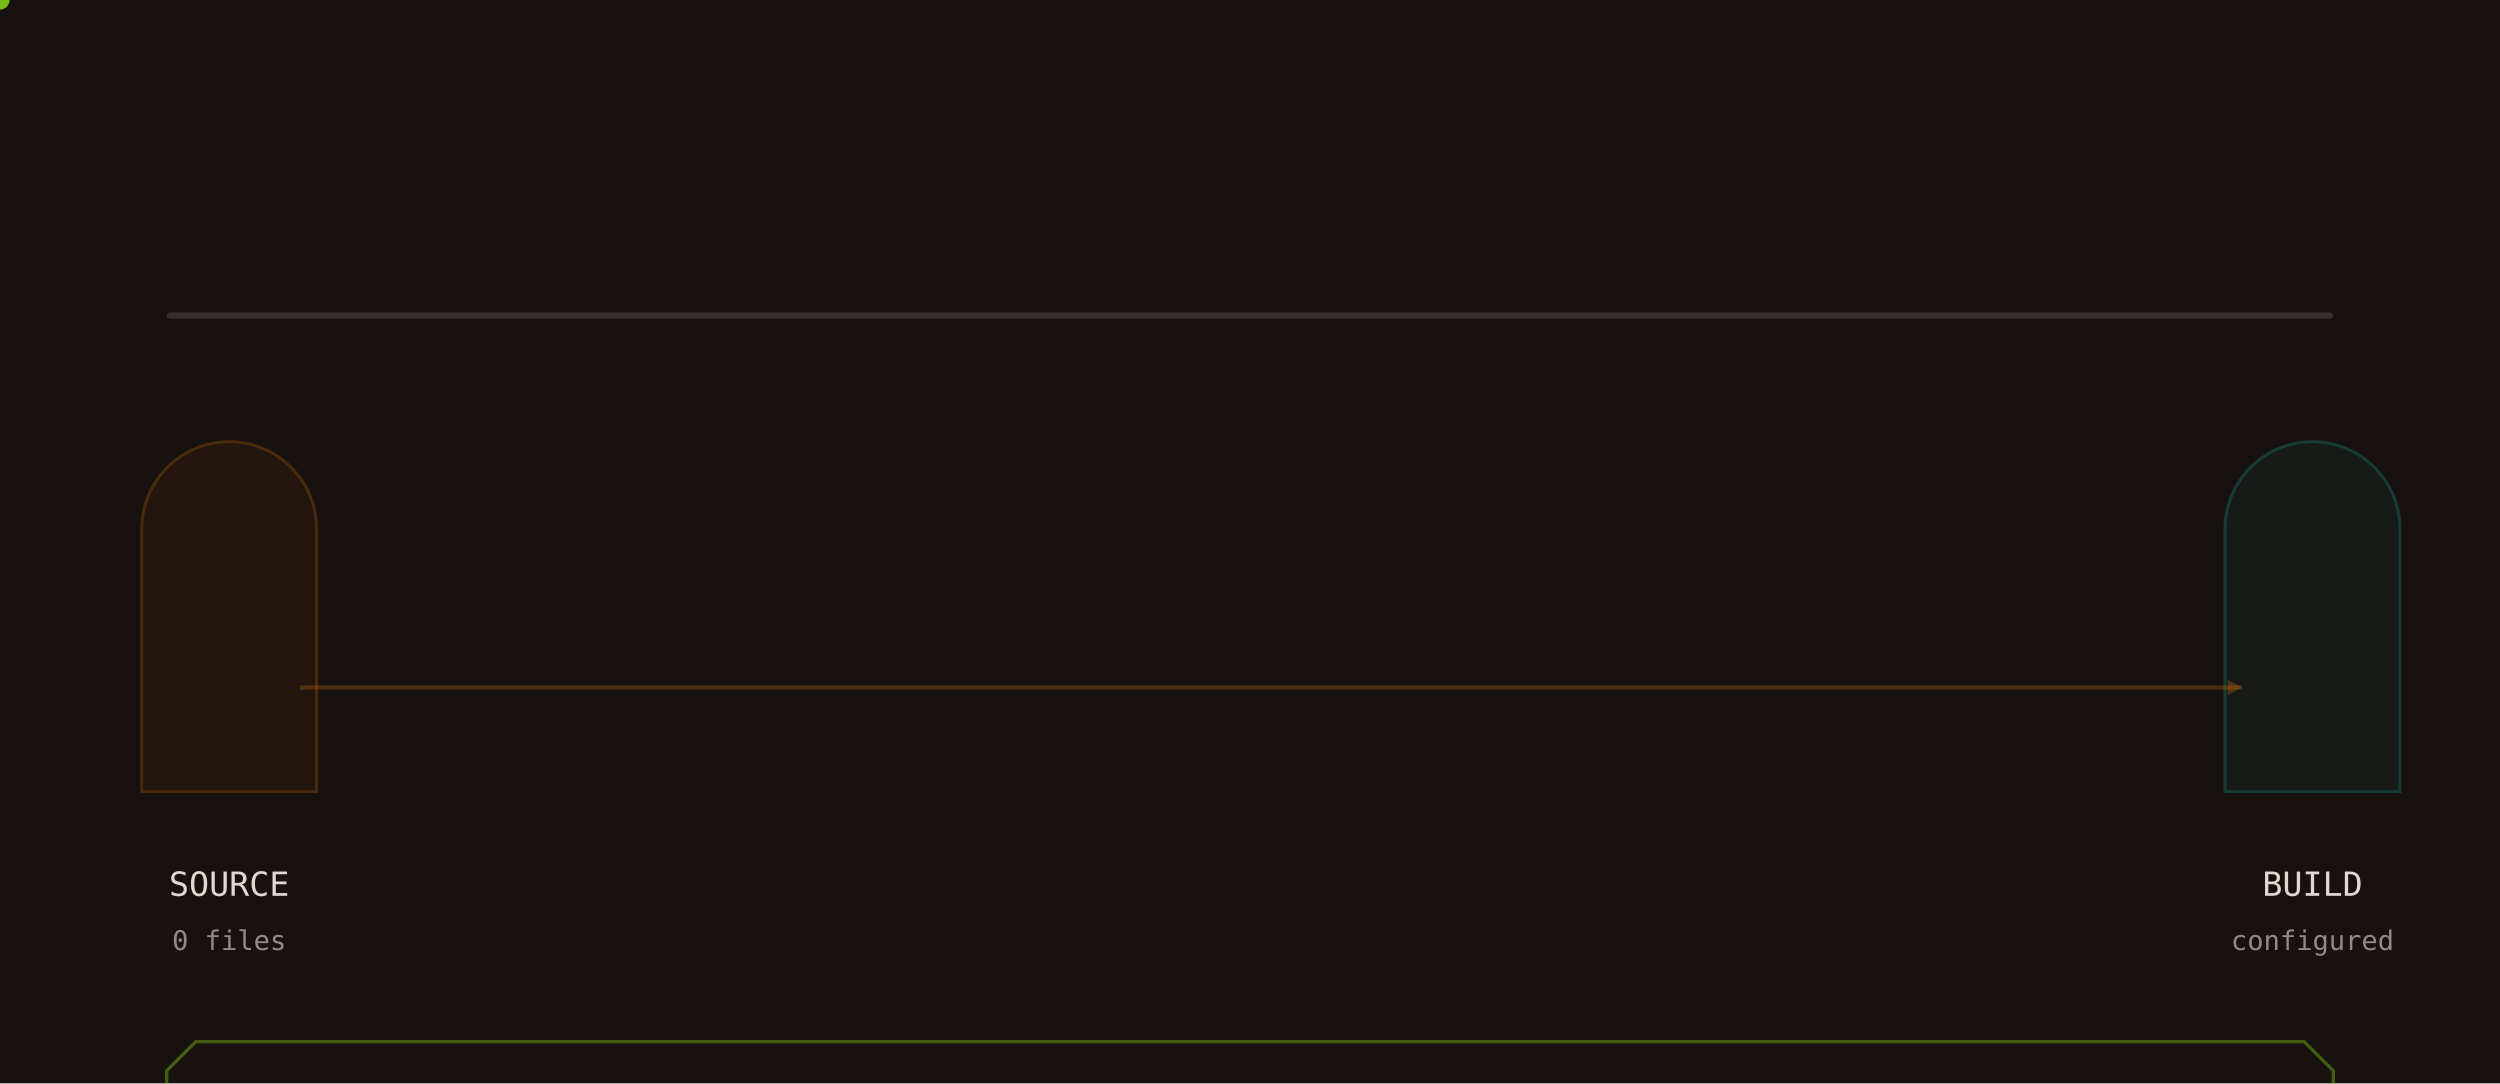
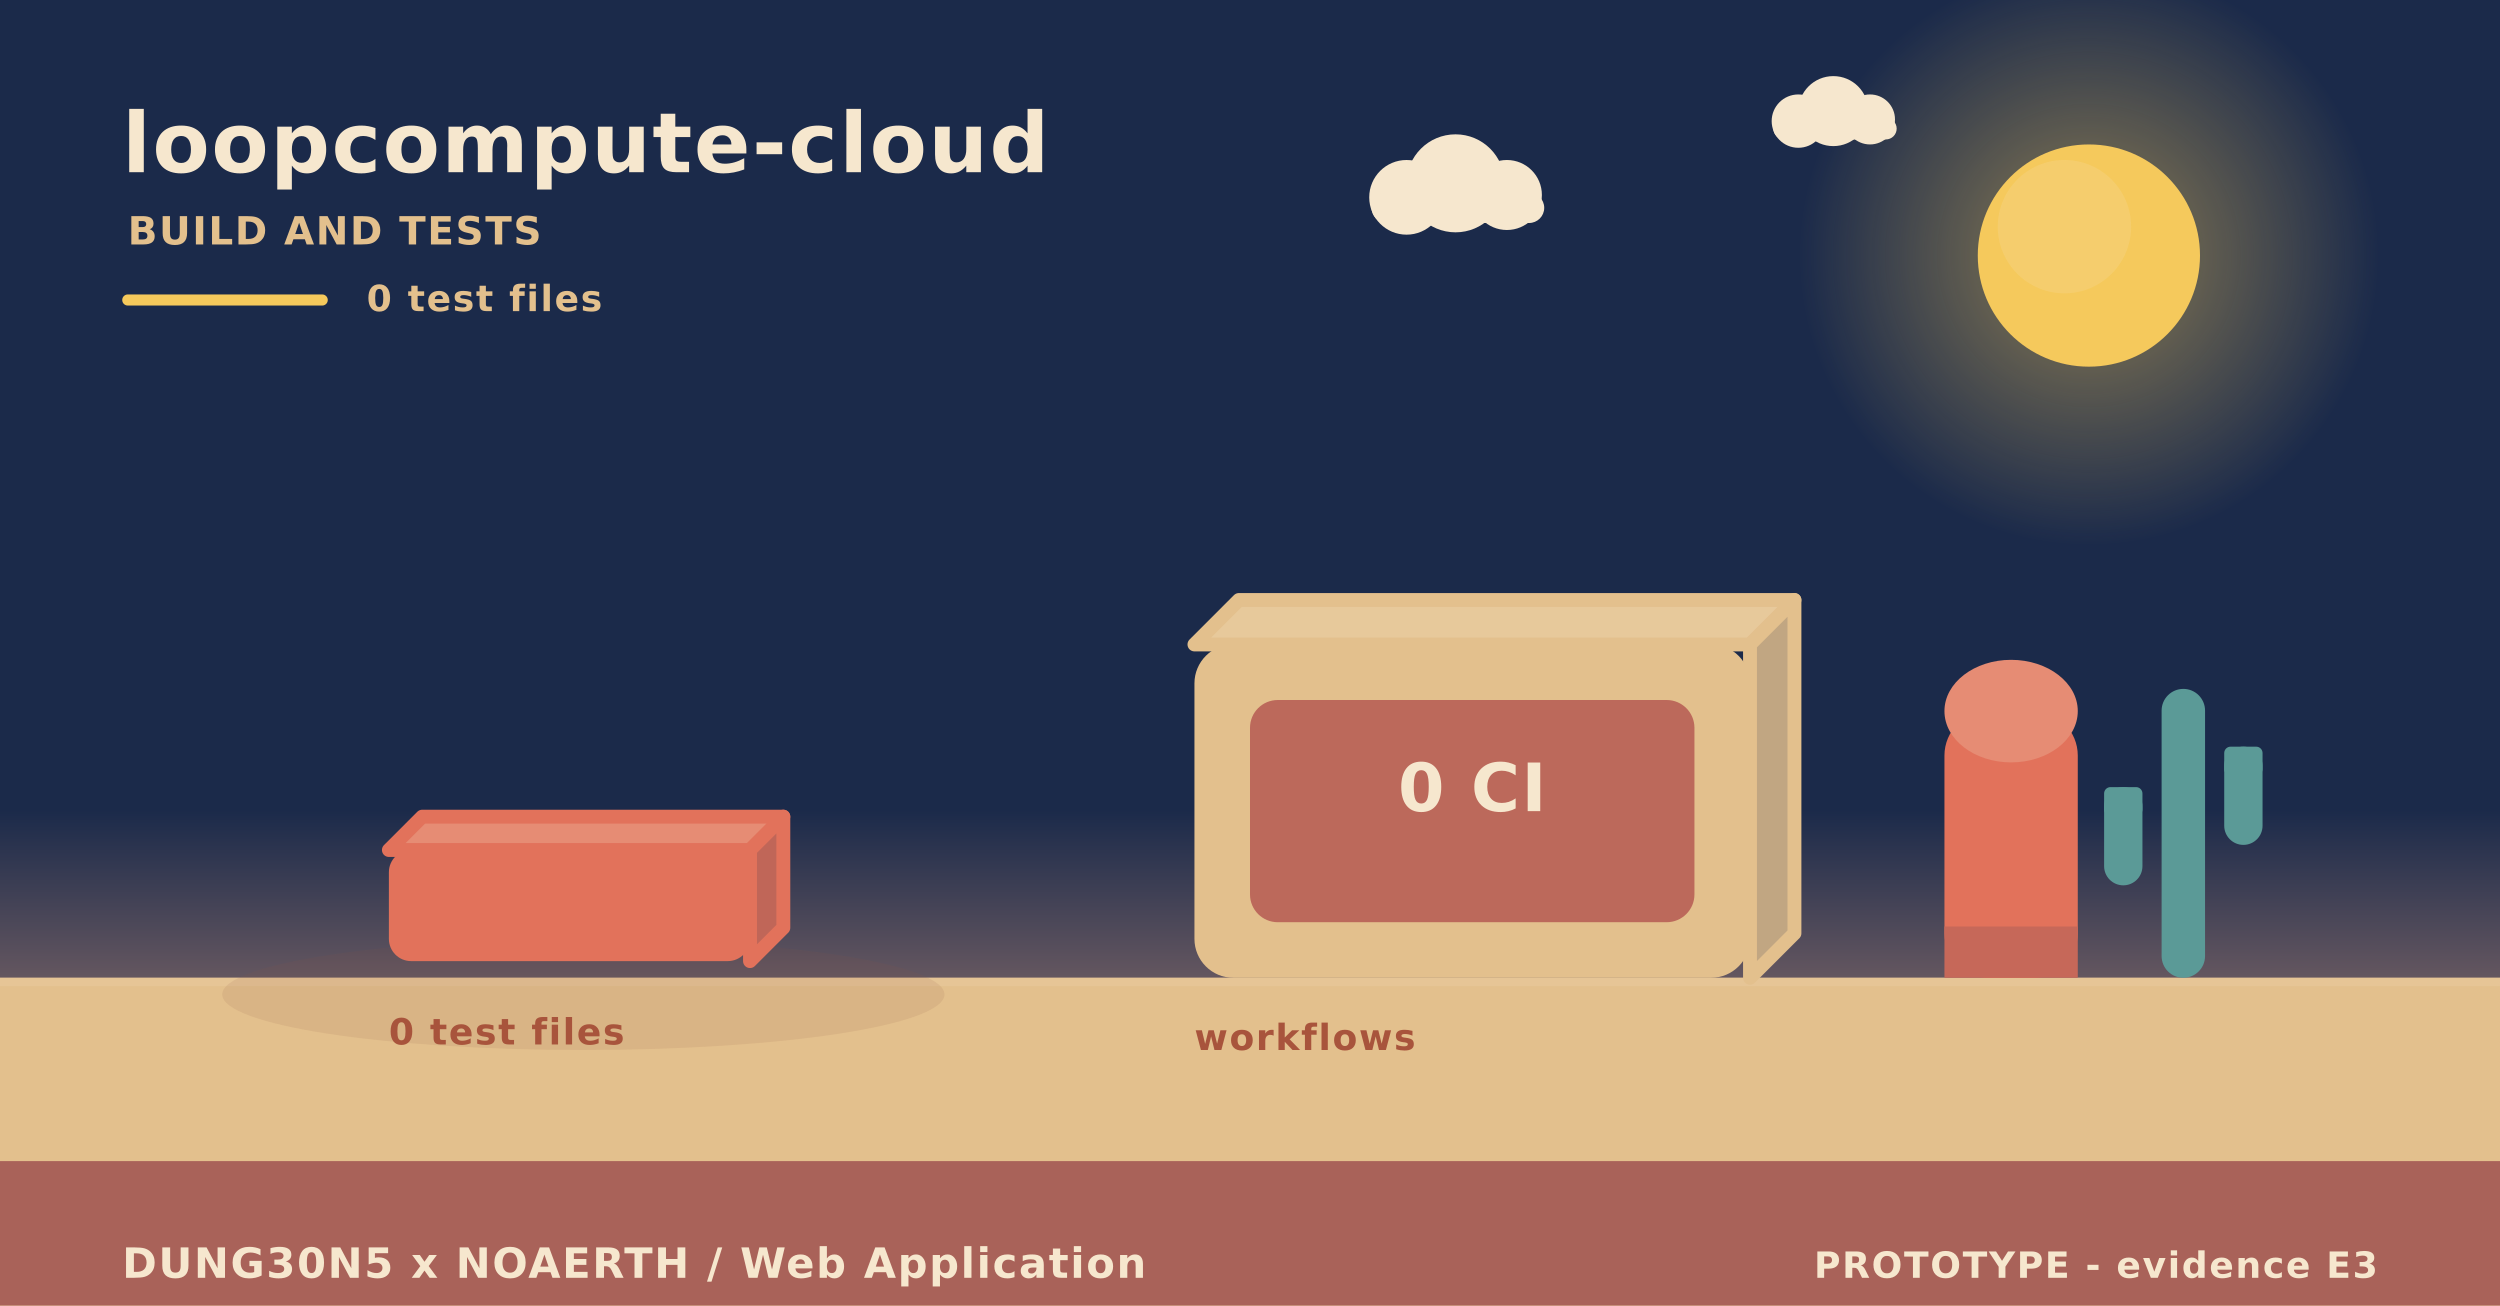
- <svg xmlns="http://www.w3.org/2000/svg" viewBox="0 0 1200 520" width="1200" height="520" role="img" aria-label="loopcompute-cloud build evidence">
-   <rect width="1200" height="520" fill="#17110f" />
-   <defs>
-     <linearGradient id="gb" x1="0" y1="0" x2="1" y2="1">
-       <stop offset="0%" stop-color="#d97706" />
-       <stop offset="100%" stop-color="#14b8a6" />
-     </linearGradient>
-   </defs>
-   <rect x="80.00" y="150.00" width="1040.00" height="3.00" rx="2.00" fill="rgba(246,239,233,0.140)" opacity="1.00" />
-   <path d="M68.00,380.00 L68.00,254.00 A42.00,42.00 0 0 1 152.00,254.00 L152.00,380.00 Z" fill="rgba(217,119,6,0.100)" opacity="0.55" stroke="rgba(217,119,6,0.450)" stroke-width="1.4" />
-   <polygon points="-192.26,189.00 -136.83,221.00 -136.83,157.00 -192.26,125.00" fill="#4d760d" opacity="0.95" />
-   <polygon points="-247.68,221.00 -192.26,253.00 -192.26,189.00 -247.68,157.00" fill="#109081" opacity="0.95" />
-   <polygon points="-192.26,125.00 -136.83,157.00 -192.26,189.00 -247.68,157.00" fill="#d97706" opacity="0.95" />
-   <text x="110" y="430" font-family="ui-monospace,Menlo,monospace" font-size="16" fill="rgba(246,239,233,0.900)" text-anchor="middle">SOURCE</text>
-   <text x="110" y="456" font-family="ui-monospace,Menlo,monospace" font-size="13" fill="rgba(246,239,233,0.550)" text-anchor="middle">0 files</text>
-   <path d="M1068.00,380.00 L1068.00,254.00 A42.00,42.00 0 0 1 1152.00,254.00 L1152.00,380.00 Z" fill="rgba(20,184,166,0.100)" opacity="0.55" stroke="rgba(20,184,166,0.450)" stroke-width="1.4" />
-   <polygon points="673.77,689.00 729.19,721.00 729.19,657.00 673.77,625.00" fill="#4d760d" opacity="0.95" />
-   <polygon points="618.34,721.00 673.77,753.00 673.77,689.00 618.34,657.00" fill="#109081" opacity="0.95" />
-   <polygon points="673.77,625.00 729.19,657.00 673.77,689.00 618.34,657.00" fill="#14b8a6" opacity="0.95" />
-   <text x="1110" y="430" font-family="ui-monospace,Menlo,monospace" font-size="16" fill="rgba(246,239,233,0.900)" text-anchor="middle">BUILD</text>
-   <text x="1110" y="456" font-family="ui-monospace,Menlo,monospace" font-size="13" fill="rgba(246,239,233,0.550)" text-anchor="middle">configured</text>
-   <line x1="144.00" y1="330.00" x2="1076.00" y2="330.00" stroke="rgba(217,119,6,0.500)" stroke-width="2.00" opacity="0.55" />
-   <polygon points="1076.00,330.00 1069.20,326.20 1069.20,333.80" fill="rgba(217,119,6,0.500)" opacity="0.55" />
-   <g opacity="0.9">
-     <circle cx="0.00" cy="0.00" r="4.60" fill="#84cc16" opacity="1.00" />
-     <animateTransform attributeName="transform" type="translate" values="144.00,330.00 1076.00,330.00" dur="4.0s" begin="0.0s" repeatCount="indefinite" />
-     <animateTransform attributeName="transform" type="translate" values="1076.00,330.00 144.00,330.00" dur="4.0s" begin="2.0s" repeatCount="indefinite" />
+ <svg xmlns="http://www.w3.org/2000/svg" width="900" height="470" viewBox="0 0 900 470" role="img" aria-label="loopcompute-cloud - how it is verified">
+   <linearGradient id="skyb" x1="0" y1="0" x2="0" y2="1">
+     <stop offset="0" stop-color="#1b2a4a" />
+     <stop offset="0.62" stop-color="#1b2a4a" />
+     <stop offset="1" stop-color="#f3ad8a" />
+   </linearGradient>
+   <rect width="900" height="470" fill="url(#skyb)" />
+   <radialGradient id="sunb">
+     <stop offset="0.35" stop-color="#f5c95c" stop-opacity="0.34" />
+     <stop offset="1" stop-color="#f5c95c" stop-opacity="0" />
+   </radialGradient>
+   <circle cx="752" cy="92" r="104" fill="url(#sunb)" />
+   <circle cx="752" cy="92" r="40" fill="#f5c95c" />
+   <circle cx="743.2" cy="81.6" r="24" fill="#f5d27e" opacity="0.5" />
+   <g>
+     <circle cx="524" cy="66" r="17.64" fill="#f6e7ce" />
+     <circle cx="506.36" cy="71.04" r="13.44" fill="#f6e7ce" />
+     <circle cx="542.48" cy="70.2" r="12.6" fill="#f6e7ce" />
+     <rect x="493.76" y="69.36" width="62.16" height="10.92" rx="5.46" fill="#f6e7ce" />
+     <animateTransform attributeName="transform" type="translate" values="0 0;24 0;0 0" dur="36s" begin="0s" repeatCount="indefinite" />
  </g>
-   <path d="M94.00,500.00 H1106.00 L1120.00,514.00 V546.00 L1106.00,560.00 H94.00 L80.00,546.00 V514.00 Z" fill="none" stroke="rgba(132,204,22,0.500)" stroke-width="1.60" opacity="0.80" />
-   <text x="600" y="536" font-family="ui-monospace,Menlo,monospace" font-size="16" fill="rgba(132,204,22,0.950)" text-anchor="middle">no test suite present in this repository — shown as measured, not implied</text>
+   <g>
+     <circle cx="660" cy="40" r="12.6" fill="#f6e7ce" />
+     <circle cx="647.4" cy="43.6" r="9.6" fill="#f6e7ce" />
+     <circle cx="673.2" cy="43" r="9" fill="#f6e7ce" />
+     <rect x="638.4" y="42.4" width="44.4" height="7.8" rx="3.9" fill="#f6e7ce" />
+     <animateTransform attributeName="transform" type="translate" values="0 0;-18 0;0 0" dur="46s" begin="3s" repeatCount="indefinite" />
+   </g>
+   <rect x="0" y="352" width="900" height="118" fill="#e3c08d" />
+   <rect x="0" y="352" width="900" height="3" fill="#e6c596" />
+   <text x="44" y="62" font-family="Verdana,DejaVu Sans,sans-serif" font-size="30" font-weight="700" letter-spacing="0.6" fill="#f6e7ce" text-anchor="start">loopcompute-cloud</text>
+   <text x="46" y="88" font-family="Verdana,DejaVu Sans,sans-serif" font-size="14" font-weight="700" letter-spacing="0.6" fill="#e3c08d" text-anchor="start">BUILD AND TESTS</text>
+   <rect x="44" y="106" width="74" height="4" rx="2" fill="#f5c95c" />
+   <text x="132" y="112" font-family="Verdana,DejaVu Sans,sans-serif" font-size="13" font-weight="700" letter-spacing="0.6" fill="#e3c08d" text-anchor="start">0 test files</text>
+   <ellipse cx="210" cy="358" rx="130" ry="20" fill="rgba(138,90,68,0.11)" />
+   <g>
+     <path d="M140,306 L270,306 L282,294 L152,294 Z" fill="#e68c74" stroke="#e2725b" stroke-width="5" stroke-linejoin="round" />
+     <path d="M270,306 L282,294 L282,334 L270,346 Z" fill="#c06658" stroke="#e2725b" stroke-width="5" stroke-linejoin="round" />
+     <rect x="140" y="306" width="130" height="40" rx="8" fill="#e2725b" />
+     <animateTransform attributeName="transform" type="translate" values="0 10;0 0" dur="0.8s" begin="0.5s" fill="freeze" />
+   </g>
+   <text x="140" y="376" font-family="Verdana,DejaVu Sans,sans-serif" font-size="13" font-weight="700" letter-spacing="0.6" fill="#a8543c" text-anchor="start">0 test files</text>
+   <path d="M430,232 L630,232 L646,216 L446,216 Z" fill="#e7c99b" stroke="#e3c08d" stroke-width="5" stroke-linejoin="round" />
+   <path d="M630,232 L646,216 L646,336 L630,352 Z" fill="#c1a682" stroke="#e3c08d" stroke-width="5" stroke-linejoin="round" />
+   <rect x="430" y="232" width="200" height="120" rx="14" fill="#e3c08d" />
+   <rect x="450" y="252" width="160" height="80" rx="10" fill="#ba6458" opacity="0.94" />
+   <text x="530" y="292" font-family="Verdana,DejaVu Sans,sans-serif" font-size="24" font-weight="700" letter-spacing="0.6" fill="#f6e7ce" text-anchor="middle">0 CI</text>
+   <text x="430" y="378" font-family="Verdana,DejaVu Sans,sans-serif" font-size="13" font-weight="700" letter-spacing="0.6" fill="#a8543c" text-anchor="start">workflows</text>
+   <rect x="700" y="256" width="48" height="96" rx="16" fill="#e2725b" />
+   <ellipse cx="724" cy="256" rx="24" ry="18.46" fill="#e68c74" />
+   <rect x="700" y="333.54" width="48" height="18.46" fill="#c66859" />
+   <rect x="778.18" y="248" width="15.64" height="104" rx="7.82" fill="#5b9a97" />
+   <rect x="757.48" y="283.36" width="13.8" height="35.36" rx="6.9" fill="#5b9a97" />
+   <rect x="757.48" y="283.36" width="13.8" height="10.4" rx="2.3" fill="#5b9a97" />
+   <rect x="800.72" y="268.8" width="13.8" height="35.36" rx="6.9" fill="#5b9a97" />
+   <rect x="800.72" y="268.8" width="13.8" height="10.4" rx="2.3" fill="#5b9a97" />
+   <rect x="0" y="418" width="900" height="52" rx="0" fill="#a65c56" opacity="0.94" />
+   <text x="44" y="460" font-family="Verdana,DejaVu Sans,sans-serif" font-size="15" font-weight="700" letter-spacing="0.6" fill="#f6e7ce" text-anchor="start">DUNG30N5 x NOAERTH  /  Web Application</text>
+   <text x="856" y="460" font-family="Verdana,DejaVu Sans,sans-serif" font-size="13" font-weight="700" letter-spacing="0.6" fill="#f6e7ce" text-anchor="end">PROTOTYPE  -  evidence E3</text>
</svg>
